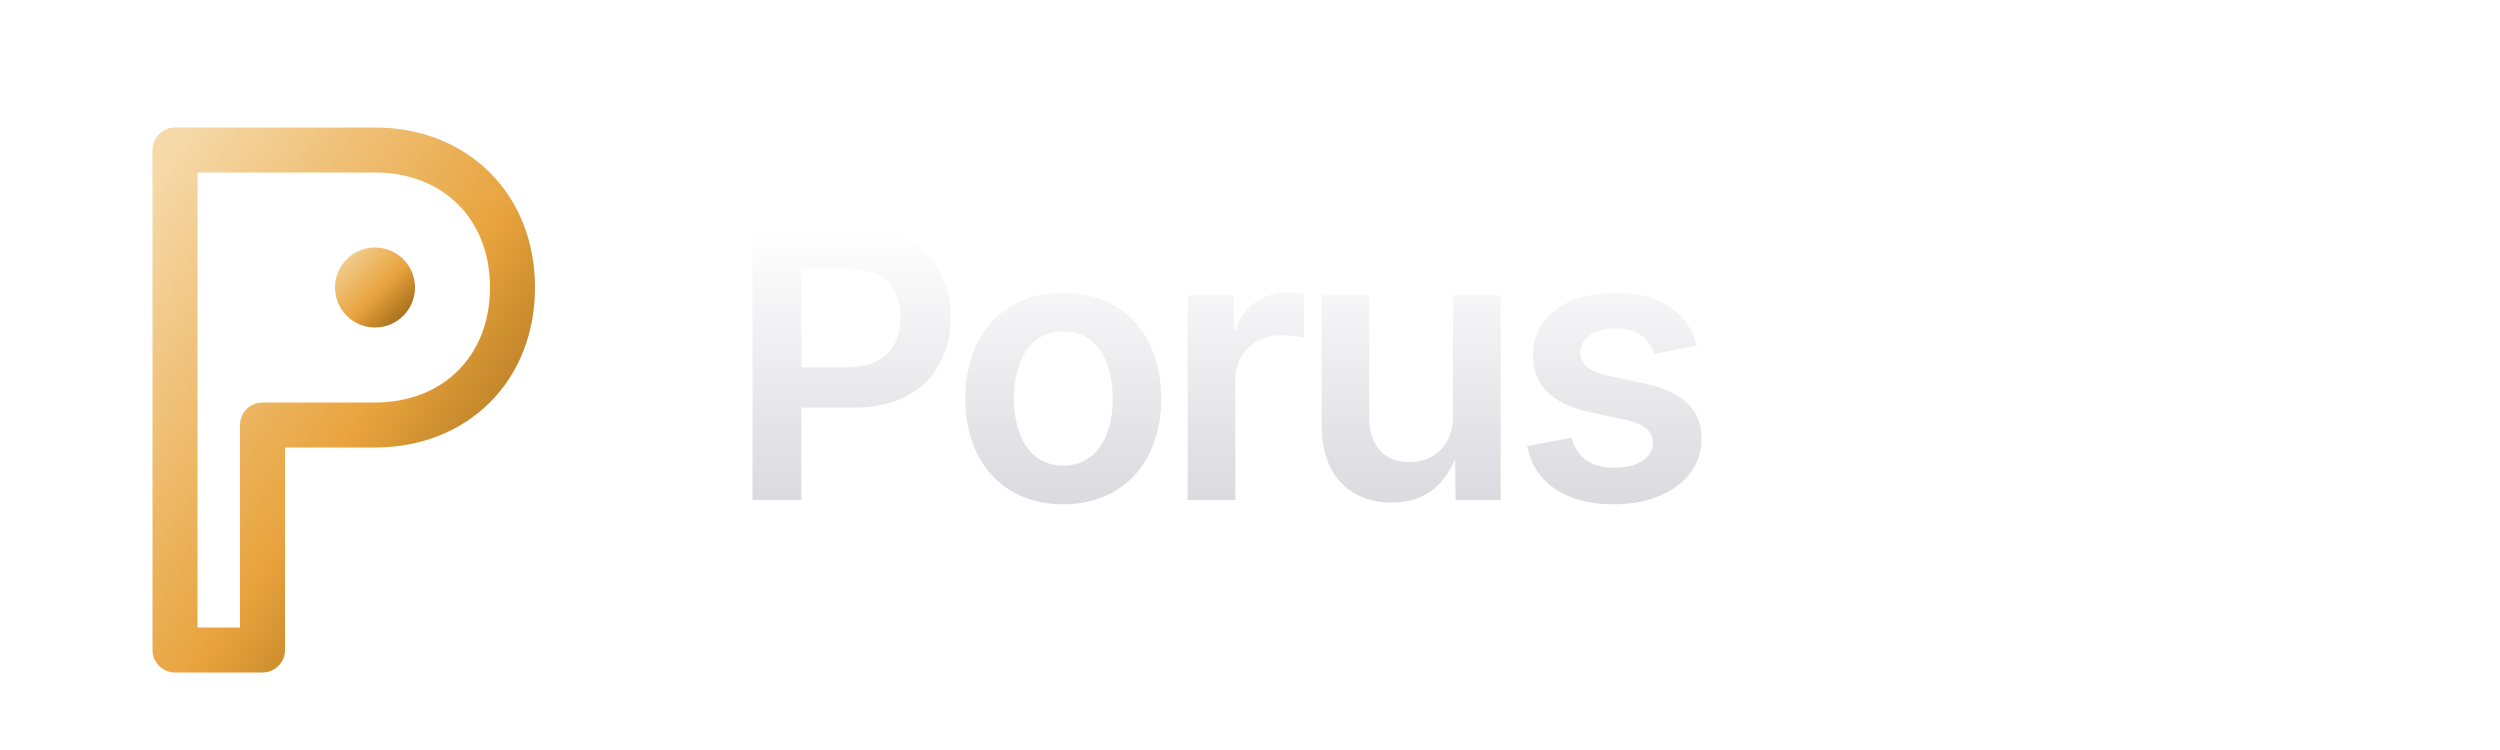
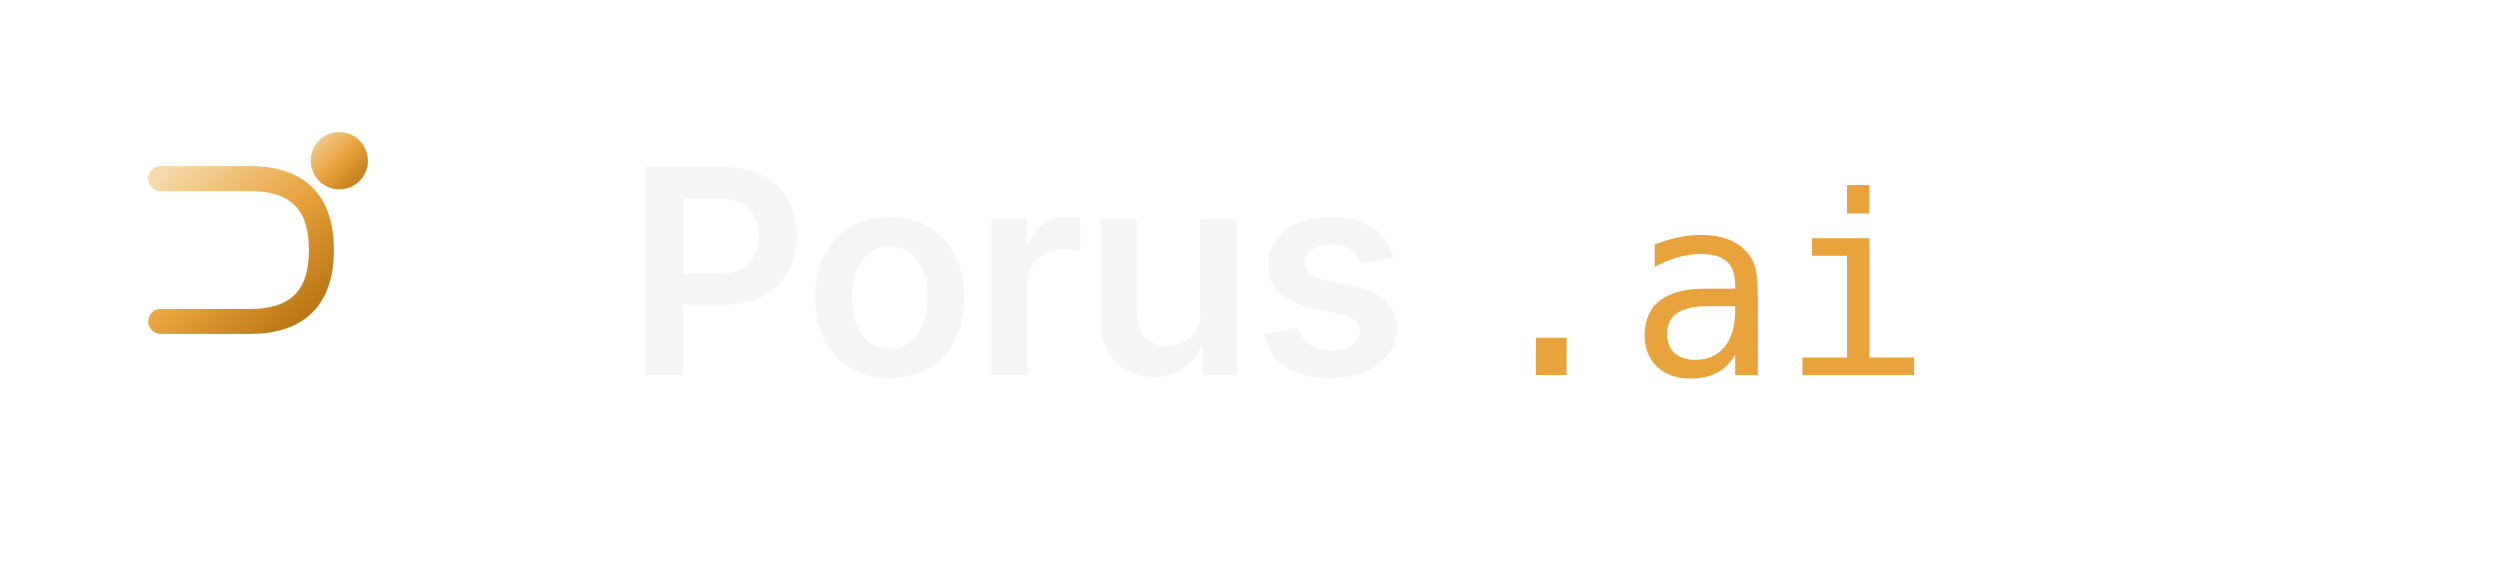
- <svg xmlns="http://www.w3.org/2000/svg" viewBox="0 0 200 60" role="img" aria-label="Porus">
+ <svg xmlns="http://www.w3.org/2000/svg" viewBox="0 0 280 64" role="img" aria-label="Porus.ai">
  <defs>
-     <linearGradient id="gold" x1="0" y1="0" x2="1" y2="1">
+     <linearGradient id="grad-mark" x1="0" y1="0" x2="1" y2="1">
      <stop offset="0" stop-color="#F5D9A8" />
-       <stop offset=".55" stop-color="#E8A33D" />
-       <stop offset="1" stop-color="#8A5A0C" />
-     </linearGradient>
-     <linearGradient id="ink" x1="0" y1="0" x2="0" y2="1">
-       <stop offset="0" stop-color="#FFFFFF" />
-       <stop offset="1" stop-color="#DADADF" />
+       <stop offset="0.5" stop-color="#E8A33D" />
+       <stop offset="1" stop-color="#B4700F" />
    </linearGradient>
  </defs>
-   <g transform="translate(6 8)">
-     <path d="M8 44V4h16c6.4 0 11 4.5 11 11s-4.6 11-11 11H15v18z" fill="none" stroke="url(#gold)" stroke-width="3.6" stroke-linejoin="round" stroke-linecap="round" />
-     <circle cx="24" cy="15" r="3.2" fill="url(#gold)" />
+   <g>
+     <g stroke="url(#grad-mark)" stroke-width="2.8" fill="none" stroke-linecap="round" stroke-linejoin="round">
+       <line x1="18" y1="12" x2="18" y2="52" />
+       <path d="M18 20 L28 20 Q36 20 36 28 Q36 36 28 36 L18 36" />
+     </g>
+     <circle cx="38" cy="18" r="3.2" fill="url(#grad-mark)" />
+     <circle cx="38" cy="18" r="3.2" fill="url(#grad-mark)" opacity="0.3">
+       <animate attributeName="r" from="3.2" to="9" dur="2s" repeatCount="indefinite" />
+       <animate attributeName="opacity" from="0.3" to="0" dur="2s" repeatCount="indefinite" />
+     </circle>
  </g>
-   <g fill="url(#ink)" font-family="-apple-system,'SF Pro Display','Inter',sans-serif" font-size="30" font-weight="600" letter-spacing="-1.2">
-     <text x="58" y="40">Porus</text>
-   </g>
+   <text x="70" y="42" font-family="-apple-system, 'SF Pro Display', 'Inter', sans-serif" font-size="32" font-weight="600" letter-spacing="-0.5" fill="#F5F5F7">
+     Porus
+     <tspan font-family="'SF Mono', monospace" font-size="28" font-weight="500" letter-spacing="0.2" fill="#E8A33D">.ai</tspan>
+   </text>
</svg>
